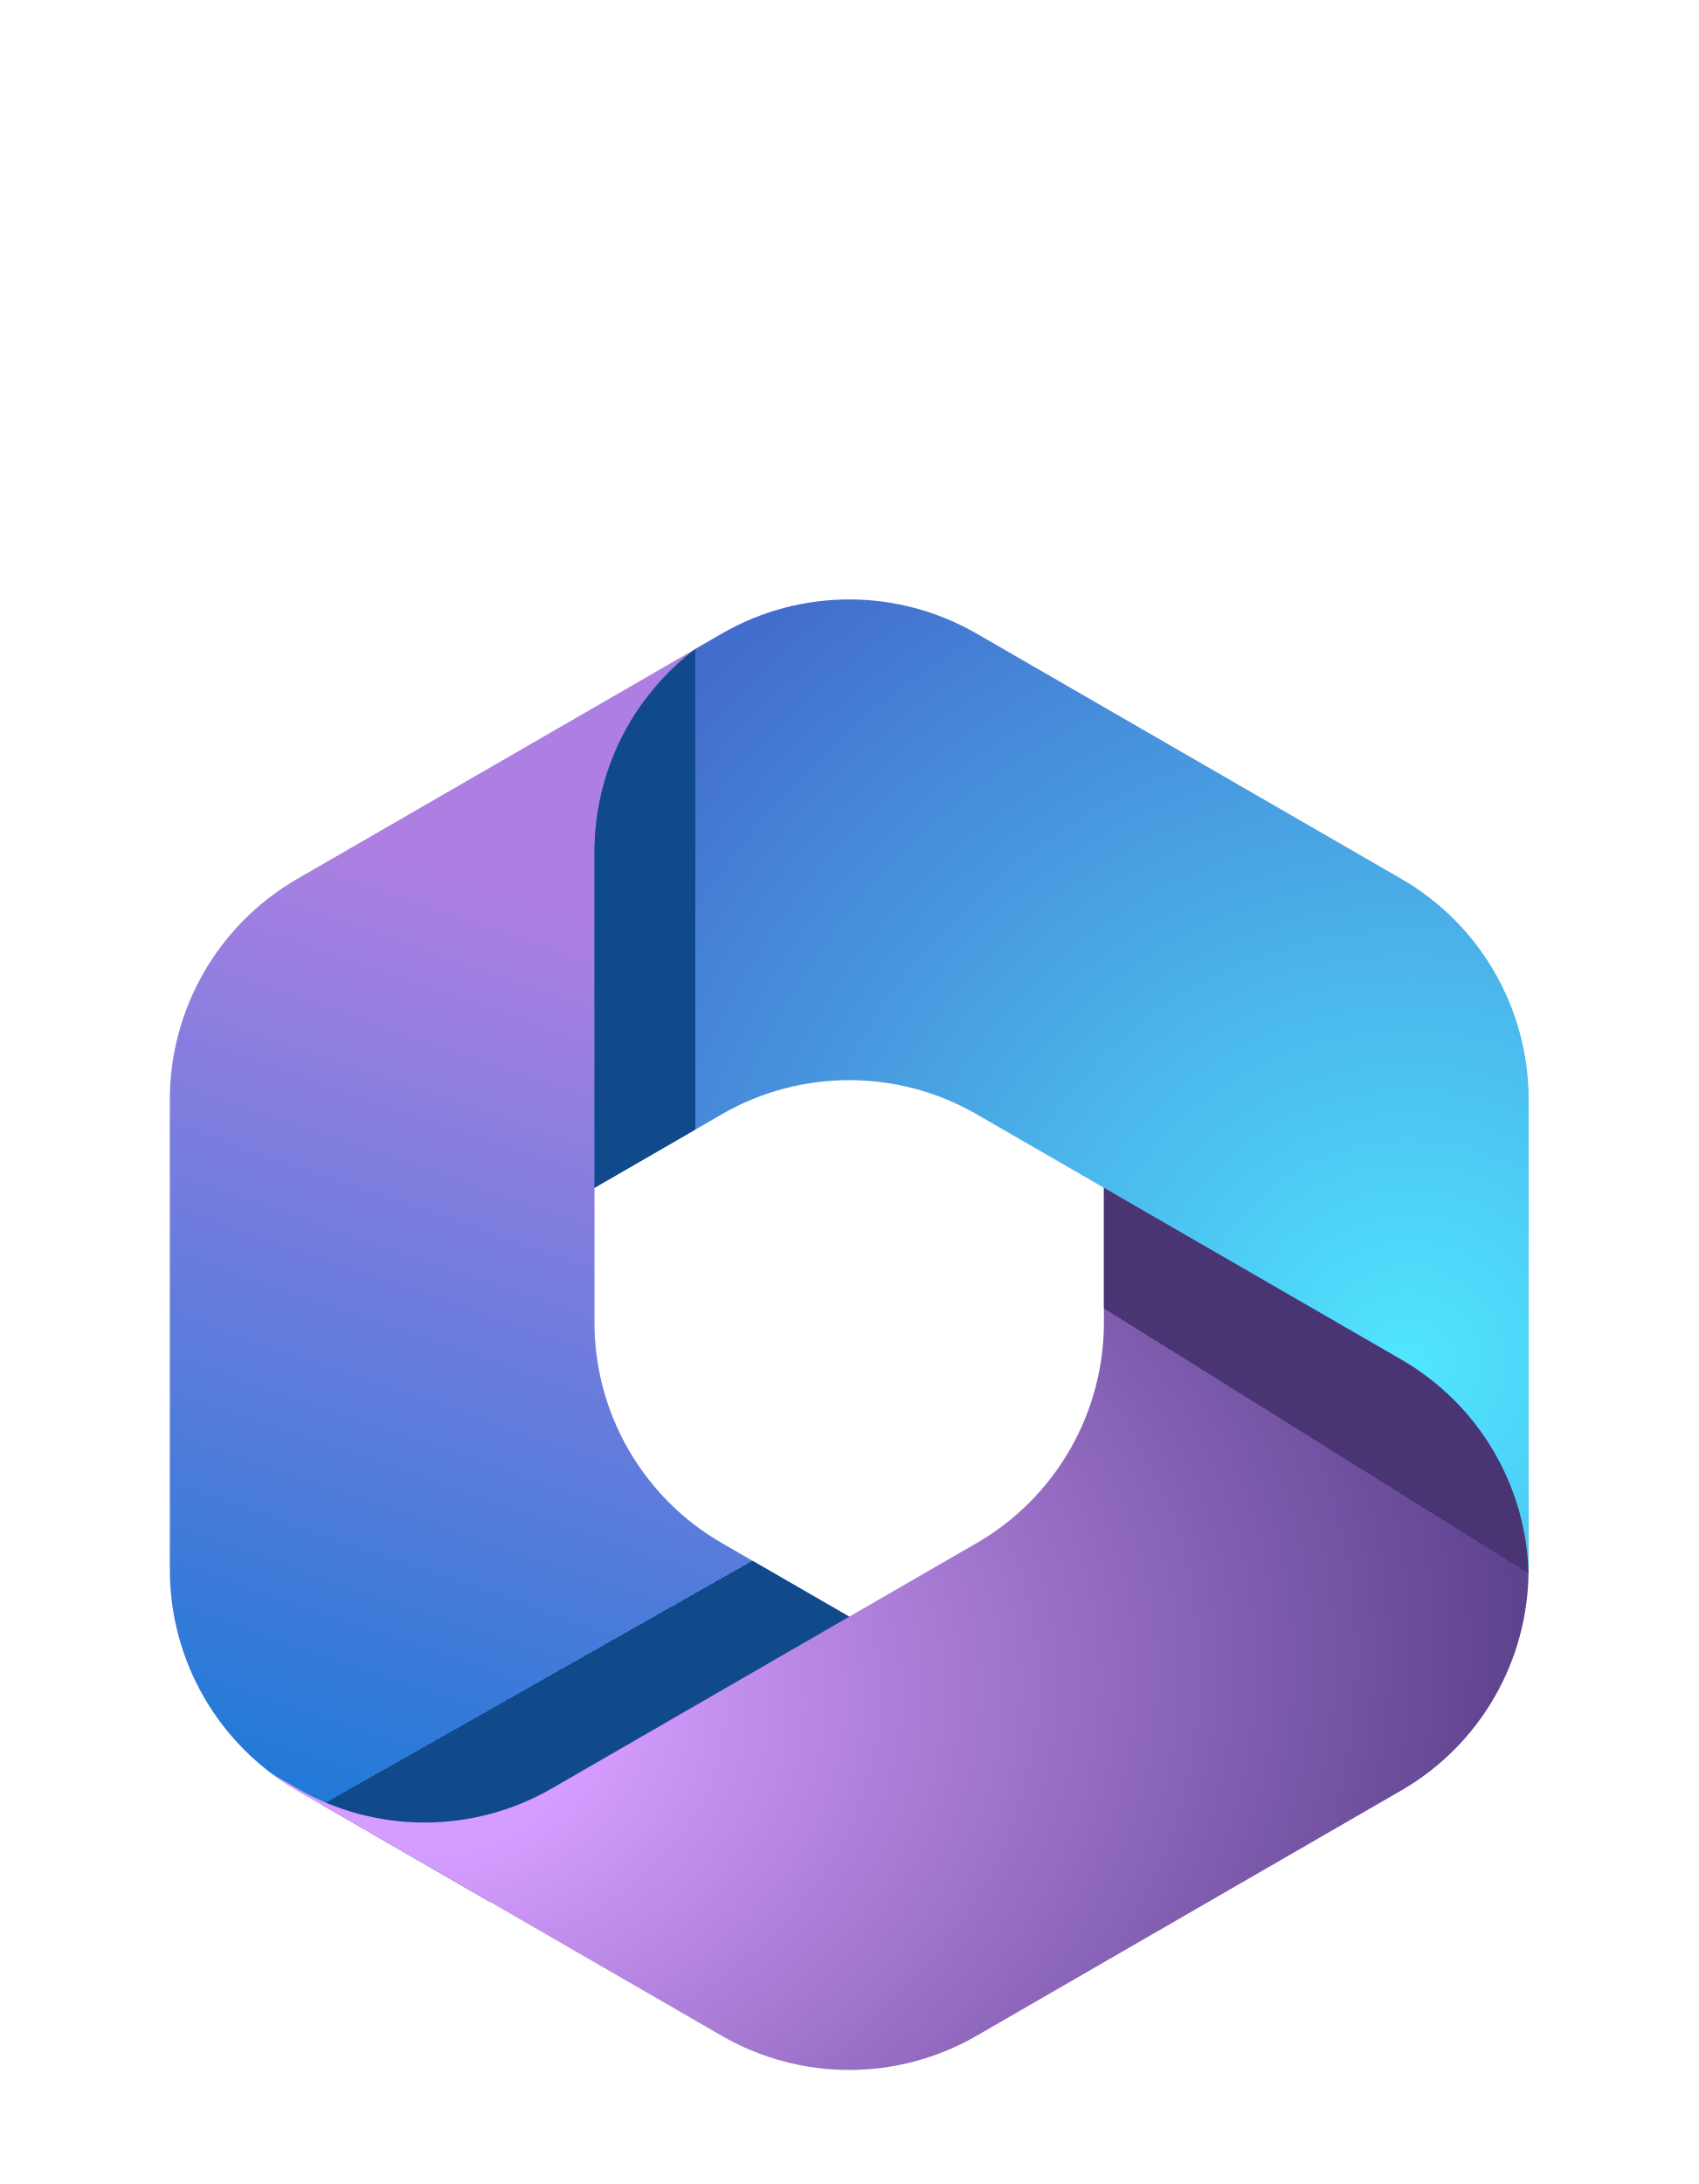
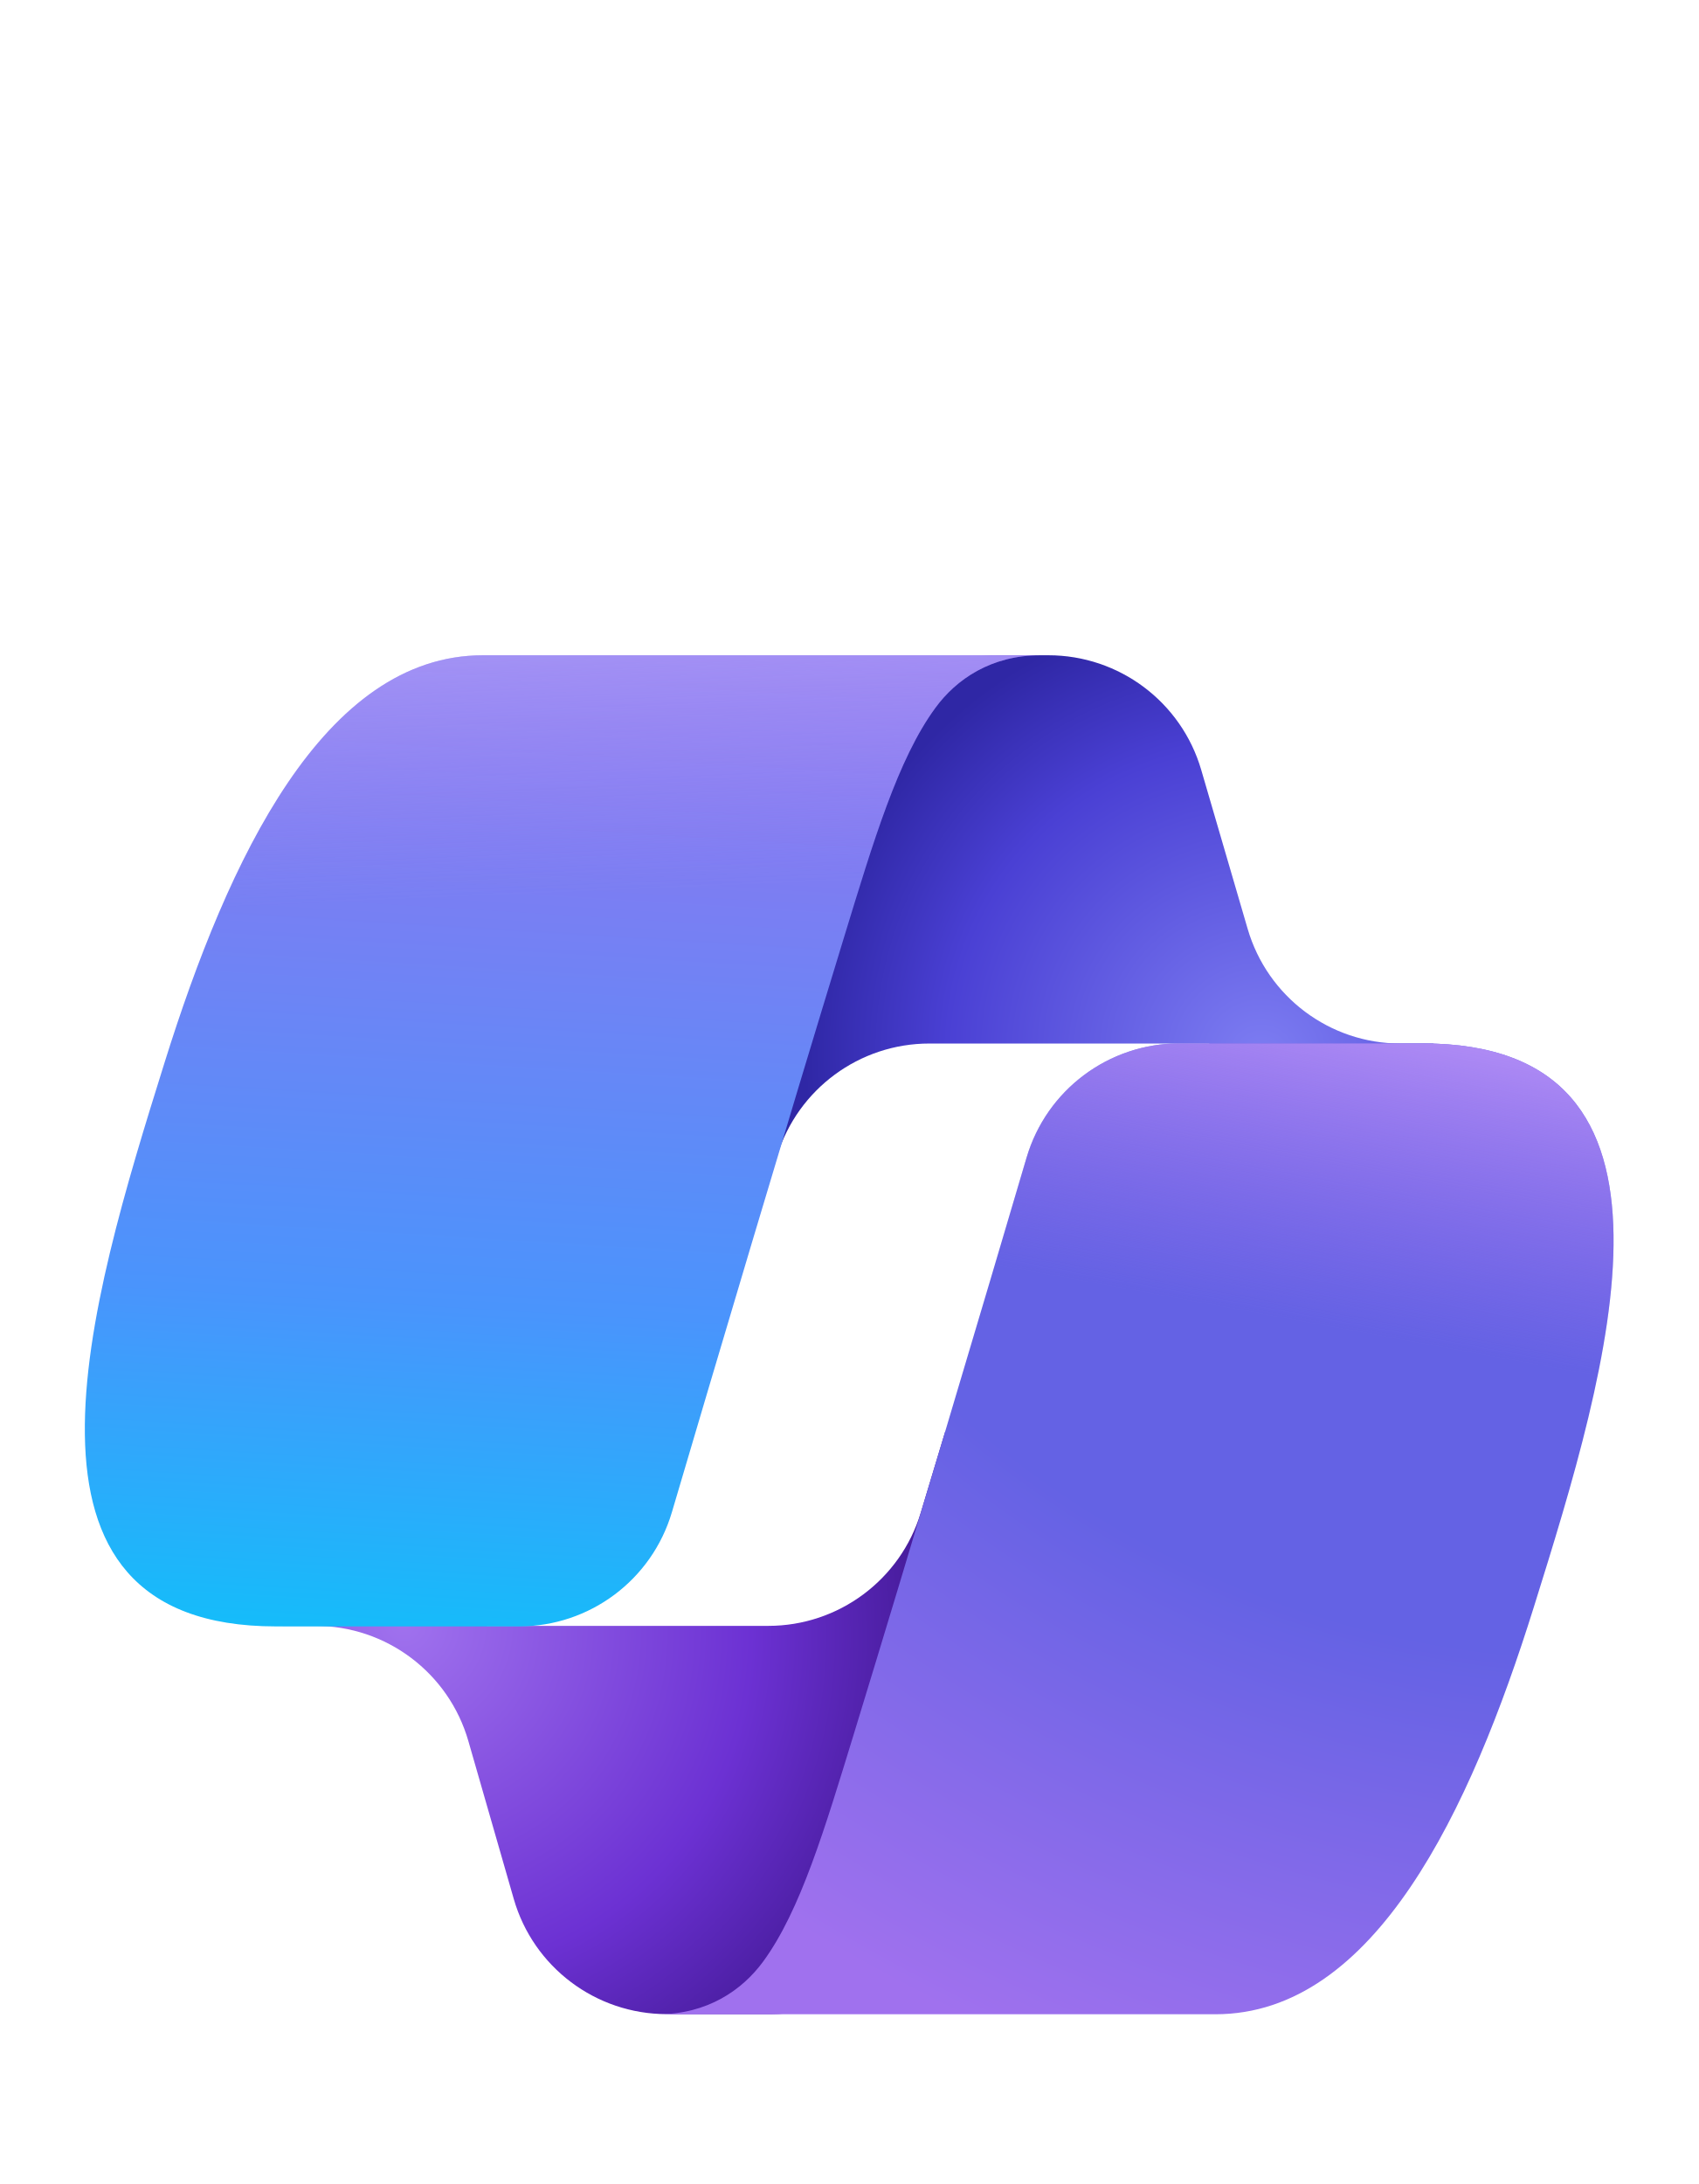
<svg xmlns="http://www.w3.org/2000/svg" width="28" height="36" viewBox="0 0 28 36" fill="none">
-   <path d="M11.474 10.691L4.899 14.488C3.6 15.239 2.8 16.625 2.8 18.125V25.876C2.8 27.377 3.6 28.763 4.899 29.513L8.074 31.347L8.386 30.401L14.332 26.84L11.899 25.435C10.6 24.685 9.8 23.299 9.8 21.798V19.584L10.452 18.752L12.6 17.089V12.201L11.654 10.817L10.619 11.555C10.858 11.23 11.146 10.938 11.474 10.691Z" fill="url(#paint0_linear_6054_302200)" />
-   <path d="M11.474 10.691L4.899 14.488C3.6 15.239 2.8 16.625 2.8 18.125V25.876C2.8 27.377 3.6 28.763 4.899 29.513L8.074 31.347L8.386 30.401L14.332 26.84L11.899 25.435C10.6 24.685 9.8 23.299 9.8 21.798V19.584L10.452 18.752L12.6 17.089V12.201L11.654 10.817L10.619 11.555C10.858 11.23 11.146 10.938 11.474 10.691Z" fill="url(#paint1_linear_6054_302200)" />
-   <path d="M18.198 18.662V21.799C18.198 23.299 17.398 24.686 16.099 25.436L9.099 29.479C7.799 30.23 6.198 30.23 4.898 29.479L4.474 29.234C4.608 29.335 4.75 29.429 4.898 29.514L11.898 33.557C13.198 34.308 14.799 34.308 16.099 33.557L23.099 29.514C24.398 28.764 25.198 27.378 25.198 25.877V22.964L18.198 18.662Z" fill="url(#paint2_radial_6054_302200)" />
-   <path d="M18.198 18.662V21.799C18.198 23.299 17.398 24.686 16.099 25.436L9.099 29.479C7.799 30.23 6.198 30.23 4.898 29.479L4.474 29.234C4.608 29.335 4.75 29.429 4.898 29.514L11.898 33.557C13.198 34.308 14.799 34.308 16.099 33.557L23.099 29.514C24.398 28.764 25.198 27.378 25.198 25.877V22.964L18.198 18.662Z" fill="url(#paint3_linear_6054_302200)" />
-   <path d="M11.473 10.69L11.899 10.444C13.199 9.693 14.8 9.693 16.1 10.444L23.1 14.486C24.399 15.236 25.2 16.623 25.2 18.123V25.874C25.2 25.903 25.2 25.932 25.199 25.961C25.169 24.494 24.375 23.146 23.1 22.41L16.1 18.367C14.8 17.617 13.199 17.617 11.899 18.367L9.8 19.58V14.045C9.8 12.716 10.427 11.477 11.473 10.69Z" fill="url(#paint4_radial_6054_302200)" />
-   <path d="M11.473 10.69L11.899 10.444C13.199 9.693 14.8 9.693 16.1 10.444L23.1 14.486C24.399 15.236 25.2 16.623 25.2 18.123V25.874C25.2 25.903 25.2 25.932 25.199 25.961C25.169 24.494 24.375 23.146 23.1 22.41L16.1 18.367C14.8 17.617 13.199 17.617 11.899 18.367L9.8 19.58V14.045C9.8 12.716 10.427 11.477 11.473 10.69Z" fill="url(#paint5_linear_6054_302200)" />
-   <path d="M2.801 25.961C2.801 25.961 2.801 25.961 2.801 25.961Z" fill="url(#paint6_radial_6054_302200)" />
-   <path d="M2.801 25.961C2.801 25.961 2.801 25.961 2.801 25.961Z" fill="url(#paint7_linear_6054_302200)" />
+   <path d="M19.802 12.69C19.475 11.57 18.448 10.801 17.282 10.801L16.44 10.801C15.186 10.801 14.107 11.688 13.865 12.919L12.396 20.391L12.812 19.048C13.153 17.95 14.169 17.201 15.319 17.201L19.93 17.201L21.89 18.842L23.635 17.201H23.087C21.921 17.201 20.895 16.431 20.568 15.312L19.802 12.69Z" fill="url(#paint0_radial_6054_302506)" />
+   <path d="M8.469 31.3C8.792 32.425 9.821 33.2 10.992 33.2H12.705C14.118 33.2 15.277 32.081 15.328 30.669L15.581 23.6L15.179 24.933C14.844 26.041 13.823 26.8 12.666 26.8L8.027 26.8L6.089 25.56L4.659 26.8H5.198C6.369 26.8 7.398 27.575 7.721 28.699L8.469 31.3Z" fill="url(#paint1_radial_6054_302506)" />
+   <path d="M17.15 10.801H7.963C5.338 10.801 3.763 14.157 2.713 17.514C1.469 21.49 -0.159 26.809 4.55 26.809H8.556C9.721 26.809 10.745 26.044 11.076 24.927C11.766 22.589 12.971 18.531 13.917 15.44C14.4 13.864 14.802 12.511 15.419 11.669C15.764 11.196 16.341 10.801 17.15 10.801Z" fill="url(#paint2_linear_6054_302506)" />
+   <path d="M17.15 10.801H7.963C5.338 10.801 3.763 14.157 2.713 17.514C1.469 21.49 -0.159 26.809 4.55 26.809H8.556C9.721 26.809 10.745 26.044 11.076 24.927C11.766 22.589 12.971 18.531 13.917 15.44C14.4 13.864 14.802 12.511 15.419 11.669C15.764 11.196 16.341 10.801 17.15 10.801Z" fill="url(#paint3_linear_6054_302506)" fill-opacity="0.4" />
+   <path d="M10.848 33.202H20.036C22.661 33.202 24.236 29.846 25.285 26.491C26.529 22.516 28.157 17.199 23.448 17.199H19.442C18.278 17.199 17.253 17.964 16.923 19.081C16.232 21.418 15.028 25.474 14.081 28.564C13.598 30.139 13.197 31.492 12.58 32.334C12.234 32.806 11.658 33.202 10.848 33.202Z" fill="url(#paint4_radial_6054_302506)" />
+   <path d="M10.848 33.202H20.036C22.661 33.202 24.236 29.846 25.285 26.491C26.529 22.516 28.157 17.199 23.448 17.199H19.442C18.278 17.199 17.253 17.964 16.923 19.081C16.232 21.418 15.028 25.474 14.081 28.564C13.598 30.139 13.197 31.492 12.58 32.334C12.234 32.806 11.658 33.202 10.848 33.202Z" fill="url(#paint5_linear_6054_302506)" />
  <defs>
-     <linearGradient id="paint0_linear_6054_302200" x1="12.73" y1="16.16" x2="6.643" y2="33.883" gradientUnits="userSpaceOnUse">
-       <stop stop-color="#AE7FE2" />
-       <stop offset="1" stop-color="#0078D4" />
+     <radialGradient id="paint0_radial_6054_302506" cx="0" cy="0" r="1" gradientUnits="userSpaceOnUse" gradientTransform="translate(20.8007 17.4462) rotate(-134.481) scale(8.23939 8.11323)">
+       <stop stop-color="#7D7DF2" />
+       <stop offset="0.634" stop-color="#4A40D4" />
+       <stop offset="0.923" stop-color="#2F27A5" />
+     </radialGradient>
+     <radialGradient id="paint1_radial_6054_302506" cx="0" cy="0" r="1" gradientUnits="userSpaceOnUse" gradientTransform="translate(6.64066 26.7607) rotate(51.7328) scale(9.22107 8.95277)">
+       <stop stop-color="#A072EE" />
+       <stop offset="0.634" stop-color="#6C31D3" />
+       <stop offset="0.923" stop-color="#491D9F" />
+     </radialGradient>
+     <linearGradient id="paint2_linear_6054_302506" x1="7.826" y1="30.228" x2="9.106" y2="9.354" gradientUnits="userSpaceOnUse">
+       <stop offset="0.05" stop-color="#00CCF9" />
+       <stop offset="0.416" stop-color="#4A94FC" />
+       <stop offset="0.765" stop-color="#7D7DF2" />
+       <stop offset="1" stop-color="#A071EE" />
    </linearGradient>
-     <linearGradient id="paint1_linear_6054_302200" x1="10.42" y1="29.31" x2="9.367" y2="27.452" gradientUnits="userSpaceOnUse">
-       <stop offset="1" stop-color="#114A8B" />
-       <stop offset="1" stop-color="#0078D4" stop-opacity="0" />
+     <linearGradient id="paint3_linear_6054_302506" x1="8.559" y1="10.801" x2="9.229" y2="26.811" gradientUnits="userSpaceOnUse">
+       <stop stop-color="#B5BCFD" />
+       <stop offset="0.247" stop-color="#9B9FF8" stop-opacity="0" />
    </linearGradient>
-     <radialGradient id="paint2_radial_6054_302200" cx="0" cy="0" r="1" gradientUnits="userSpaceOnUse" gradientTransform="translate(7.20471 28.6616) rotate(-13.0688) scale(17.8881 13.7798)">
-       <stop offset="0.14" stop-color="#D59DFF" />
-       <stop offset="1" stop-color="#5E438F" />
+     <radialGradient id="paint4_radial_6054_302506" cx="0" cy="0" r="1" gradientUnits="userSpaceOnUse" gradientTransform="translate(24.08 16.2769) rotate(116.336) scale(18.8848 23.1907)">
+       <stop stop-color="#6462E4" />
+       <stop offset="0.555" stop-color="#6462E4" />
+       <stop offset="1" stop-color="#A071EE" />
    </radialGradient>
-     <linearGradient id="paint3_linear_6054_302200" x1="22.157" y1="21.787" x2="21.148" y2="23.404" gradientUnits="userSpaceOnUse">
-       <stop offset="1" stop-color="#493474" />
-       <stop offset="1" stop-color="#8C66BA" stop-opacity="0" />
-     </linearGradient>
-     <radialGradient id="paint4_radial_6054_302200" cx="0" cy="0" r="1" gradientUnits="userSpaceOnUse" gradientTransform="translate(23.1573 22.4448) rotate(-143.083) scale(15.9768 15.9768)">
-       <stop stop-color="#50E6FF" />
-       <stop offset="1" stop-color="#436DCD" />
-     </radialGradient>
-     <linearGradient id="paint5_linear_6054_302200" x1="9.824" y1="15.791" x2="11.455" y2="15.791" gradientUnits="userSpaceOnUse">
-       <stop offset="1" stop-color="#114A8B" />
-       <stop offset="1" stop-color="#0078D4" stop-opacity="0" />
-     </linearGradient>
-     <radialGradient id="paint6_radial_6054_302200" cx="0" cy="0" r="1" gradientUnits="userSpaceOnUse" gradientTransform="translate(23.1573 22.4448) rotate(-143.083) scale(15.9768 15.9768)">
-       <stop stop-color="#50E6FF" />
-       <stop offset="1" stop-color="#436DCD" />
-     </radialGradient>
-     <linearGradient id="paint7_linear_6054_302200" x1="9.824" y1="15.791" x2="11.455" y2="15.791" gradientUnits="userSpaceOnUse">
-       <stop offset="1" stop-color="#114A8B" />
-       <stop offset="1" stop-color="#0078D4" stop-opacity="0" />
+     <linearGradient id="paint5_linear_6054_302506" x1="22.489" y1="16.432" x2="21.498" y2="21.806" gradientUnits="userSpaceOnUse">
+       <stop stop-color="#B791F7" />
+       <stop offset="1" stop-color="#A071EE" stop-opacity="0" />
    </linearGradient>
  </defs>
</svg>
